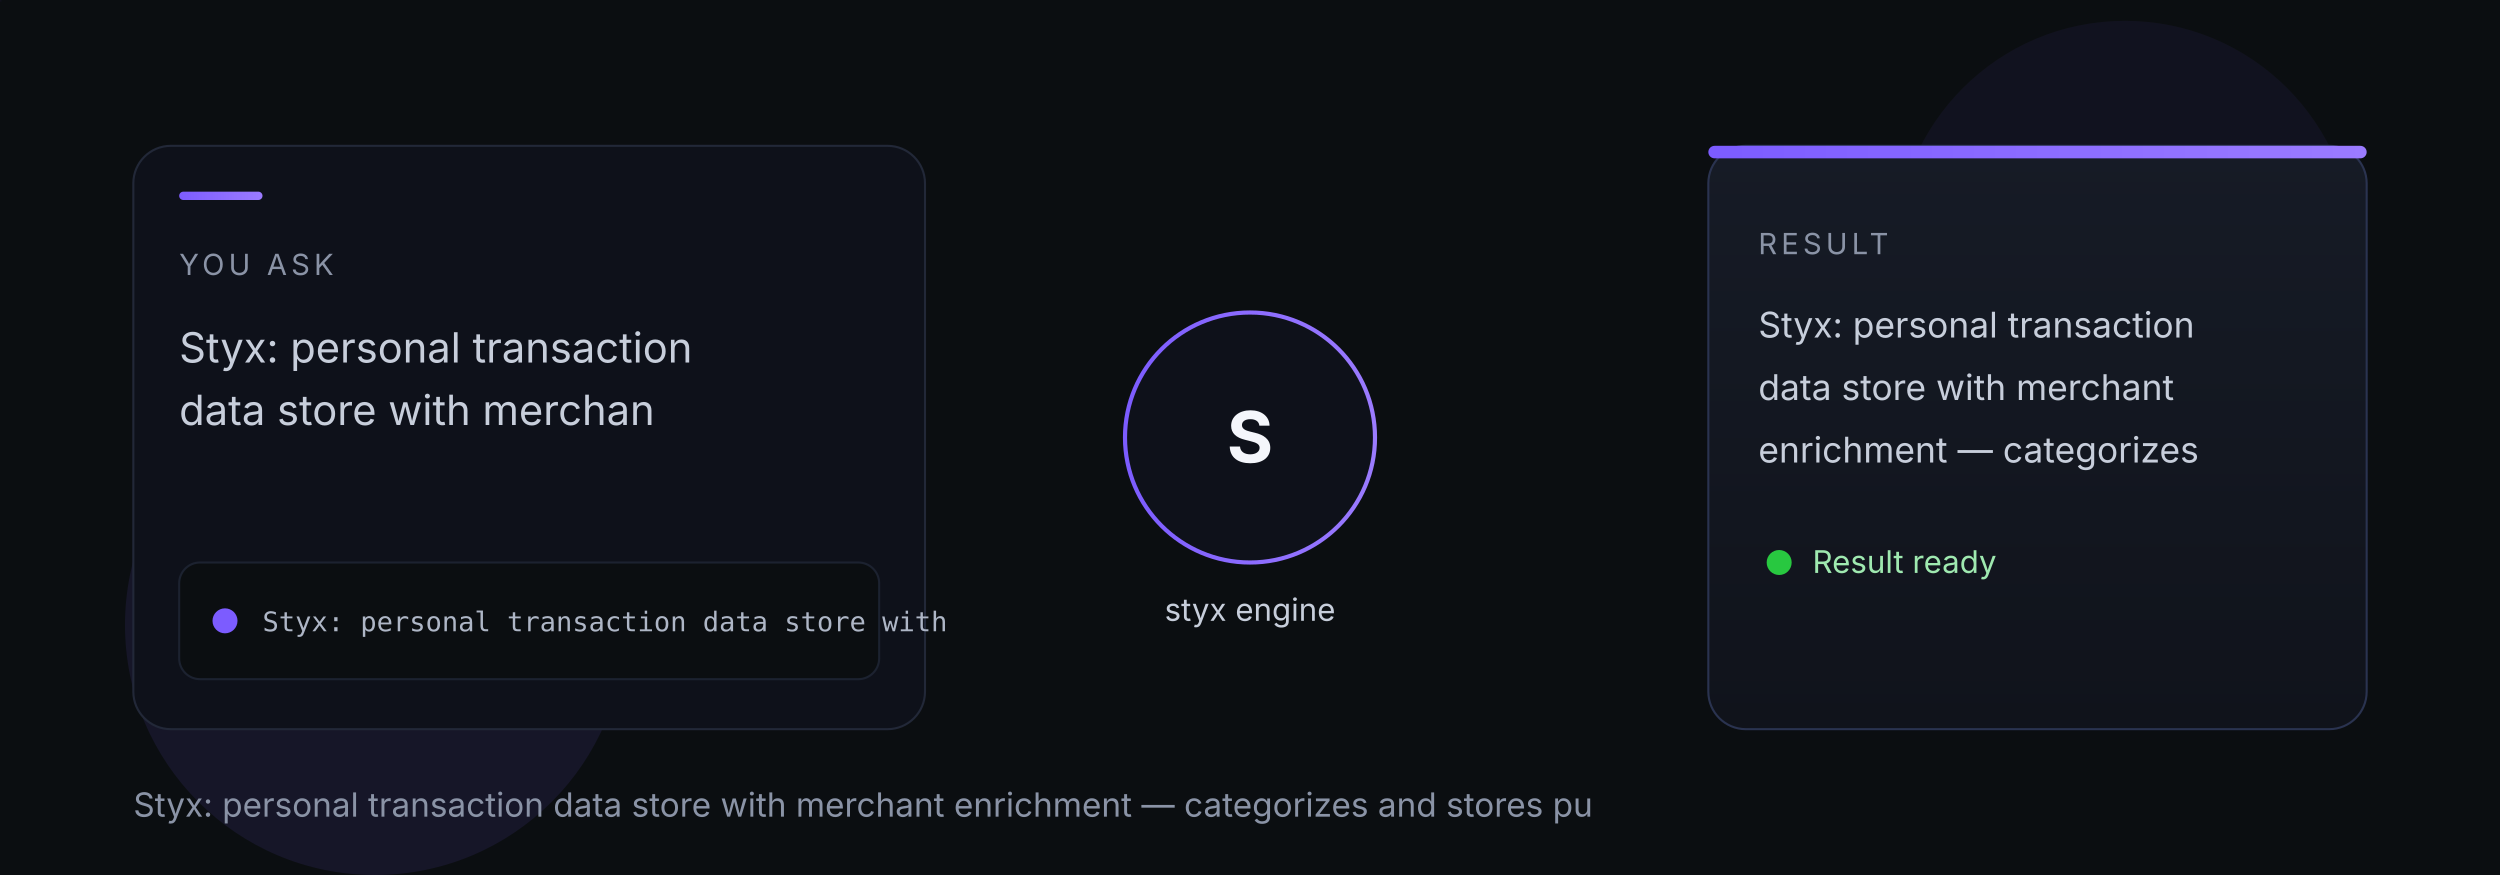
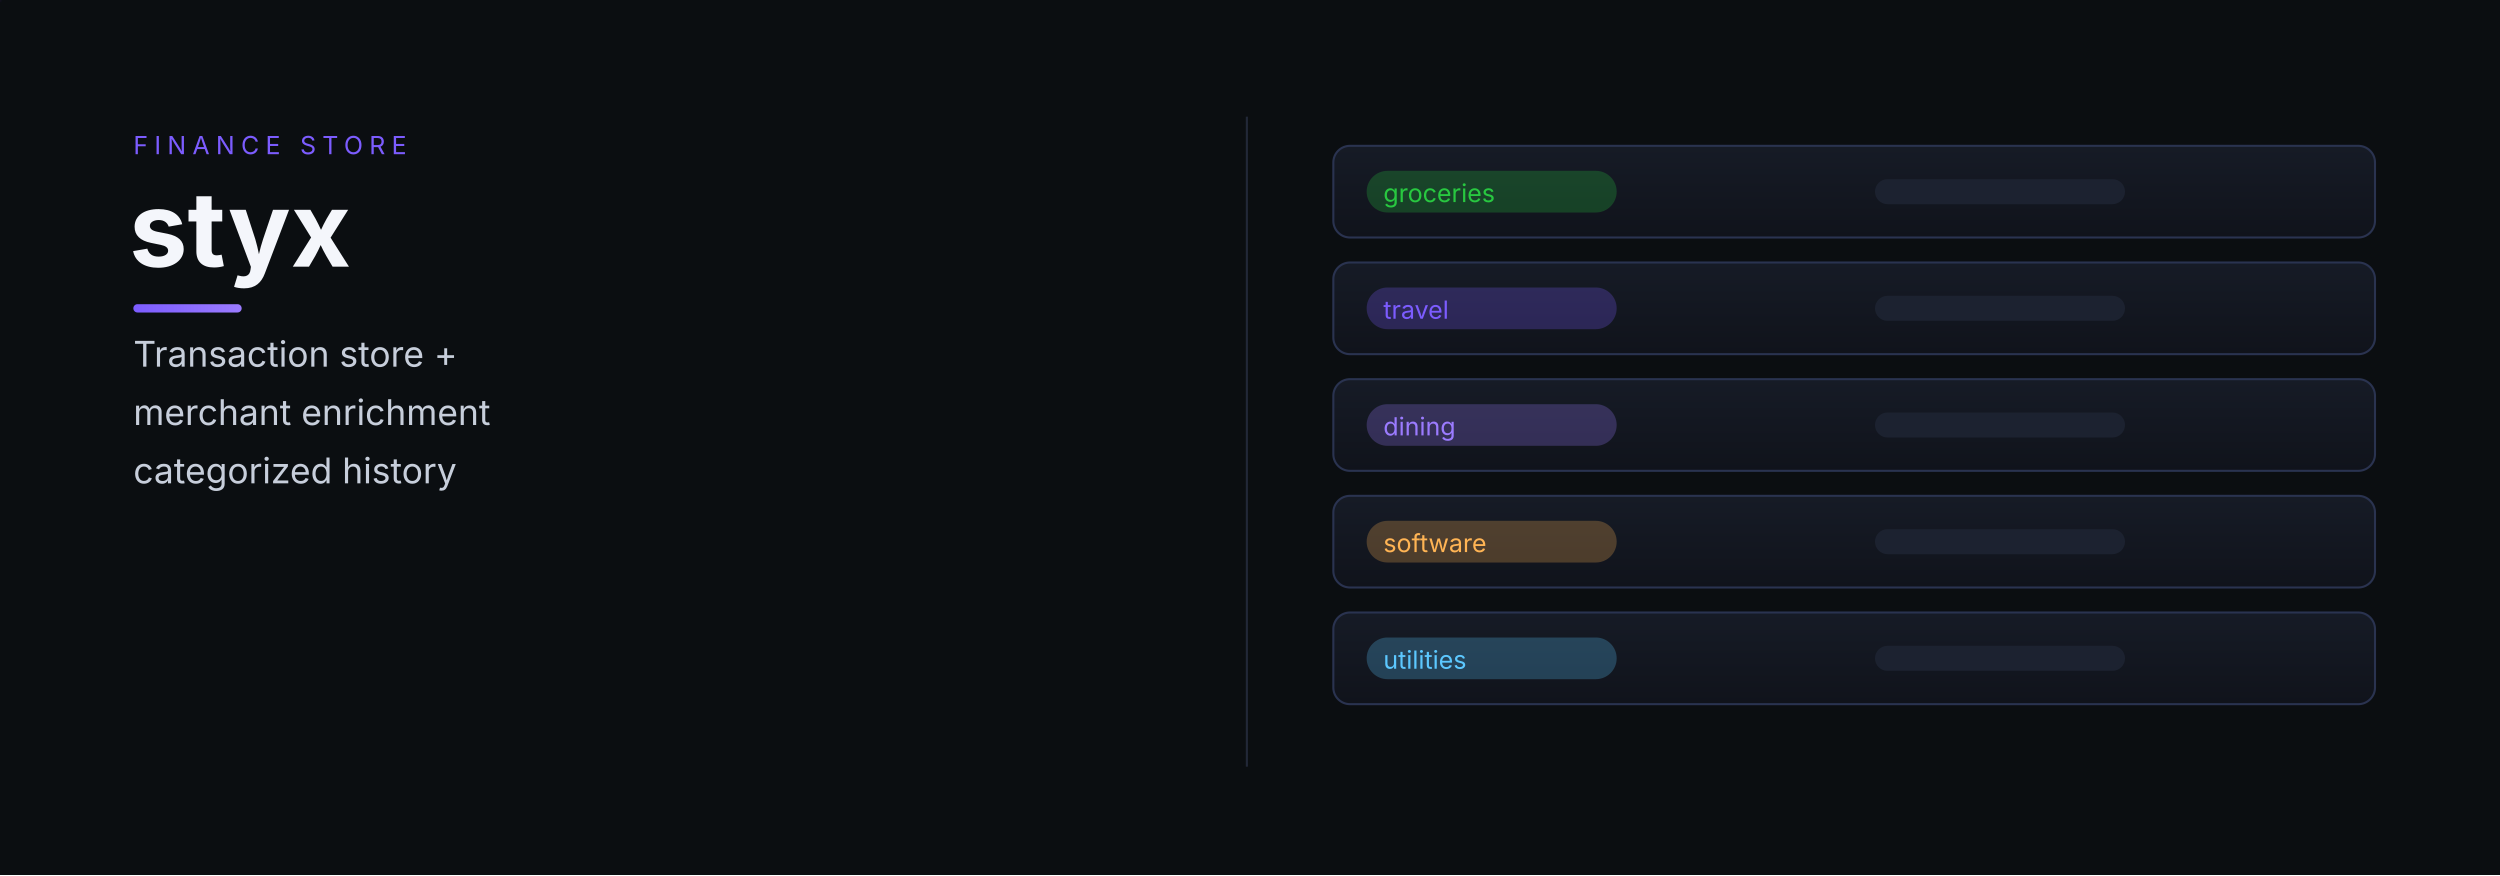
<svg xmlns="http://www.w3.org/2000/svg" width="1200" height="420" viewBox="0 0 1200 420" role="img" aria-labelledby="title desc">
  <defs>
-     <radialGradient id="glow" cx="0.32" cy="0.42" r="0.75" gradientUnits="userSpaceOnUse">
+     <radialGradient id="bg" cx="0.32" cy="0.42" r="0.95" gradientUnits="userSpaceOnUse">
      <stop offset="0" stop-color="#15101F" />
      <stop offset="0.55" stop-color="#0C0F16" />
      <stop offset="1" stop-color="#0B0E11" />
    </radialGradient>
-     <linearGradient id="accent" x1="0" y1="0" x2="1" y2="0">
+     <linearGradient id="acc" x1="0" y1="0" x2="1" y2="0">
      <stop offset="0" stop-color="#7C5CFF" />
      <stop offset="1" stop-color="#9B7BFF" />
    </linearGradient>
-     <linearGradient id="card" x1="0" y1="0" x2="0" y2="1">
+     <linearGradient id="panel" x1="0" y1="0" x2="0" y2="1">
      <stop offset="0" stop-color="#161B26" />
      <stop offset="1" stop-color="#10131B" />
    </linearGradient>
  </defs>
-   <rect width="1200" height="420" fill="url(#glow)" />
-   <circle cx="180" cy="300" r="120" fill="#7C5CFF" opacity="0.10" />
-   <circle cx="1020" cy="120" r="110" fill="#7C5CFF" opacity="0.06" />
-   <g transform="translate(64 70)">
-     <rect x="0" y="0" width="380" height="280" rx="18" fill="#0E111A" stroke="#222838" />
-     <rect x="22" y="22" width="40" height="4" rx="2" fill="url(#accent)" />
-     <text x="22" y="62" font-family="-apple-system, BlinkMacSystemFont, Segoe UI, sans-serif" font-size="14" letter-spacing="2" fill="#8A93A6">YOU ASK</text>
-     <text x="22" y="104" font-family="-apple-system, BlinkMacSystemFont, Segoe UI, sans-serif" font-size="20" fill="#C7CEDB">Styx: personal transaction</text>
-     <text x="22" y="134" font-family="-apple-system, BlinkMacSystemFont, Segoe UI, sans-serif" font-size="20" fill="#C7CEDB">data store with merchan</text>
-     <g transform="translate(22 200)">
-       <rect width="336" height="56" rx="10" fill="#0B0E11" stroke="#1C2230" />
-       <circle cx="22" cy="28" r="6" fill="#7C5CFF" />
-       <text x="40" y="33" font-family="ui-monospace, SFMono-Regular, Menlo, monospace" font-size="13" fill="#AEB6C6">Styx: personal transaction data store with</text>
-     </g>
-   </g>
-   <g transform="translate(540 150)">
-     <circle cx="60" cy="60" r="60" fill="#0E111A" stroke="url(#accent)" stroke-width="2" />
-     <text x="60" y="72" text-anchor="middle" font-family="-apple-system, BlinkMacSystemFont, Segoe UI, sans-serif" font-size="34" font-weight="700" fill="#F4F6FB">S</text>
-     <text x="60" y="148" text-anchor="middle" font-family="-apple-system, BlinkMacSystemFont, Segoe UI, sans-serif" font-size="15" fill="#C7CEDB">styx engine</text>
-   </g>
-   <g transform="translate(820 70)">
-     <rect x="0" y="0" width="316" height="280" rx="18" fill="url(#card)" stroke="#2A3350" />
-     <rect x="0" y="0" width="316" height="6" rx="3" fill="url(#accent)" />
-     <text x="24" y="52" font-family="-apple-system, BlinkMacSystemFont, Segoe UI, sans-serif" font-size="14" letter-spacing="2" fill="#8A93A6">RESULT</text>
-     <text x="24" y="92" font-family="-apple-system, BlinkMacSystemFont, Segoe UI, sans-serif" font-size="17" fill="#C7CEDB">Styx: personal transaction</text>
-     <text x="24" y="122" font-family="-apple-system, BlinkMacSystemFont, Segoe UI, sans-serif" font-size="17" fill="#C7CEDB">data store with merchant</text>
-     <text x="24" y="152" font-family="-apple-system, BlinkMacSystemFont, Segoe UI, sans-serif" font-size="17" fill="#C7CEDB">enrichment — categorizes</text>
-     <circle cx="34" cy="200" r="6" fill="#28C840" />
-     <text x="50" y="205" font-family="-apple-system, BlinkMacSystemFont, Segoe UI, sans-serif" font-size="15" fill="#9FE9B0">Result ready</text>
-   </g>
-   <text x="64" y="392" font-family="-apple-system, BlinkMacSystemFont, Segoe UI, sans-serif" font-size="16" fill="#8A93A6">Styx: personal transaction data store with merchant enrichment — categorizes and stores pu</text>
+   <rect width="1200" height="420" fill="url(#bg)" />
+   <rect x="598" y="56" width="1" height="312" fill="#222838" />
+   <text x="64" y="74" font-family="-apple-system,BlinkMacSystemFont,Segoe UI,sans-serif" font-size="12" letter-spacing="3" fill="#7C5CFF">FINANCE STORE</text>
+   <text x="62" y="128" font-family="-apple-system,BlinkMacSystemFont,Segoe UI,sans-serif" font-size="50" font-weight="700" fill="#F4F6FB">styx</text>
+   <rect x="64" y="146" width="52" height="4" rx="2" fill="url(#acc)" />
+   <text x="64" y="176" font-family="-apple-system,BlinkMacSystemFont,Segoe UI,sans-serif" font-size="17" fill="#C7CEDB">Transaction store +</text>
+   <text x="64" y="204" font-family="-apple-system,BlinkMacSystemFont,Segoe UI,sans-serif" font-size="17" fill="#C7CEDB">merchant enrichment</text>
+   <text x="64" y="232" font-family="-apple-system,BlinkMacSystemFont,Segoe UI,sans-serif" font-size="17" fill="#C7CEDB">categorized history</text>
+   <rect x="640" y="70" width="500" height="44" rx="8" fill="url(#panel)" stroke="#2A3350" />
+   <rect x="656" y="82" width="120" height="20" rx="10" fill="#28C840" opacity="0.25" />
+   <text x="664" y="97" font-family="-apple-system,BlinkMacSystemFont,Segoe UI,sans-serif" font-size="12" fill="#28C840">groceries</text>
+   <rect x="900" y="86" width="120" height="12" rx="6" fill="#1C2230" />
+   <rect x="640" y="126" width="500" height="44" rx="8" fill="url(#panel)" stroke="#2A3350" />
+   <rect x="656" y="138" width="120" height="20" rx="10" fill="#7C5CFF" opacity="0.25" />
+   <text x="664" y="153" font-family="-apple-system,BlinkMacSystemFont,Segoe UI,sans-serif" font-size="12" fill="#7C5CFF">travel</text>
+   <rect x="900" y="142" width="120" height="12" rx="6" fill="#1C2230" />
+   <rect x="640" y="182" width="500" height="44" rx="8" fill="url(#panel)" stroke="#2A3350" />
+   <rect x="656" y="194" width="120" height="20" rx="10" fill="#9B7BFF" opacity="0.25" />
+   <text x="664" y="209" font-family="-apple-system,BlinkMacSystemFont,Segoe UI,sans-serif" font-size="12" fill="#9B7BFF">dining</text>
+   <rect x="900" y="198" width="120" height="12" rx="6" fill="#1C2230" />
+   <rect x="640" y="238" width="500" height="44" rx="8" fill="url(#panel)" stroke="#2A3350" />
+   <rect x="656" y="250" width="120" height="20" rx="10" fill="#FFB454" opacity="0.25" />
+   <text x="664" y="265" font-family="-apple-system,BlinkMacSystemFont,Segoe UI,sans-serif" font-size="12" fill="#FFB454">software</text>
+   <rect x="900" y="254" width="120" height="12" rx="6" fill="#1C2230" />
+   <rect x="640" y="294" width="500" height="44" rx="8" fill="url(#panel)" stroke="#2A3350" />
+   <rect x="656" y="306" width="120" height="20" rx="10" fill="#5CC8FF" opacity="0.25" />
+   <text x="664" y="321" font-family="-apple-system,BlinkMacSystemFont,Segoe UI,sans-serif" font-size="12" fill="#5CC8FF">utilities</text>
+   <rect x="900" y="310" width="120" height="12" rx="6" fill="#1C2230" />
</svg>
